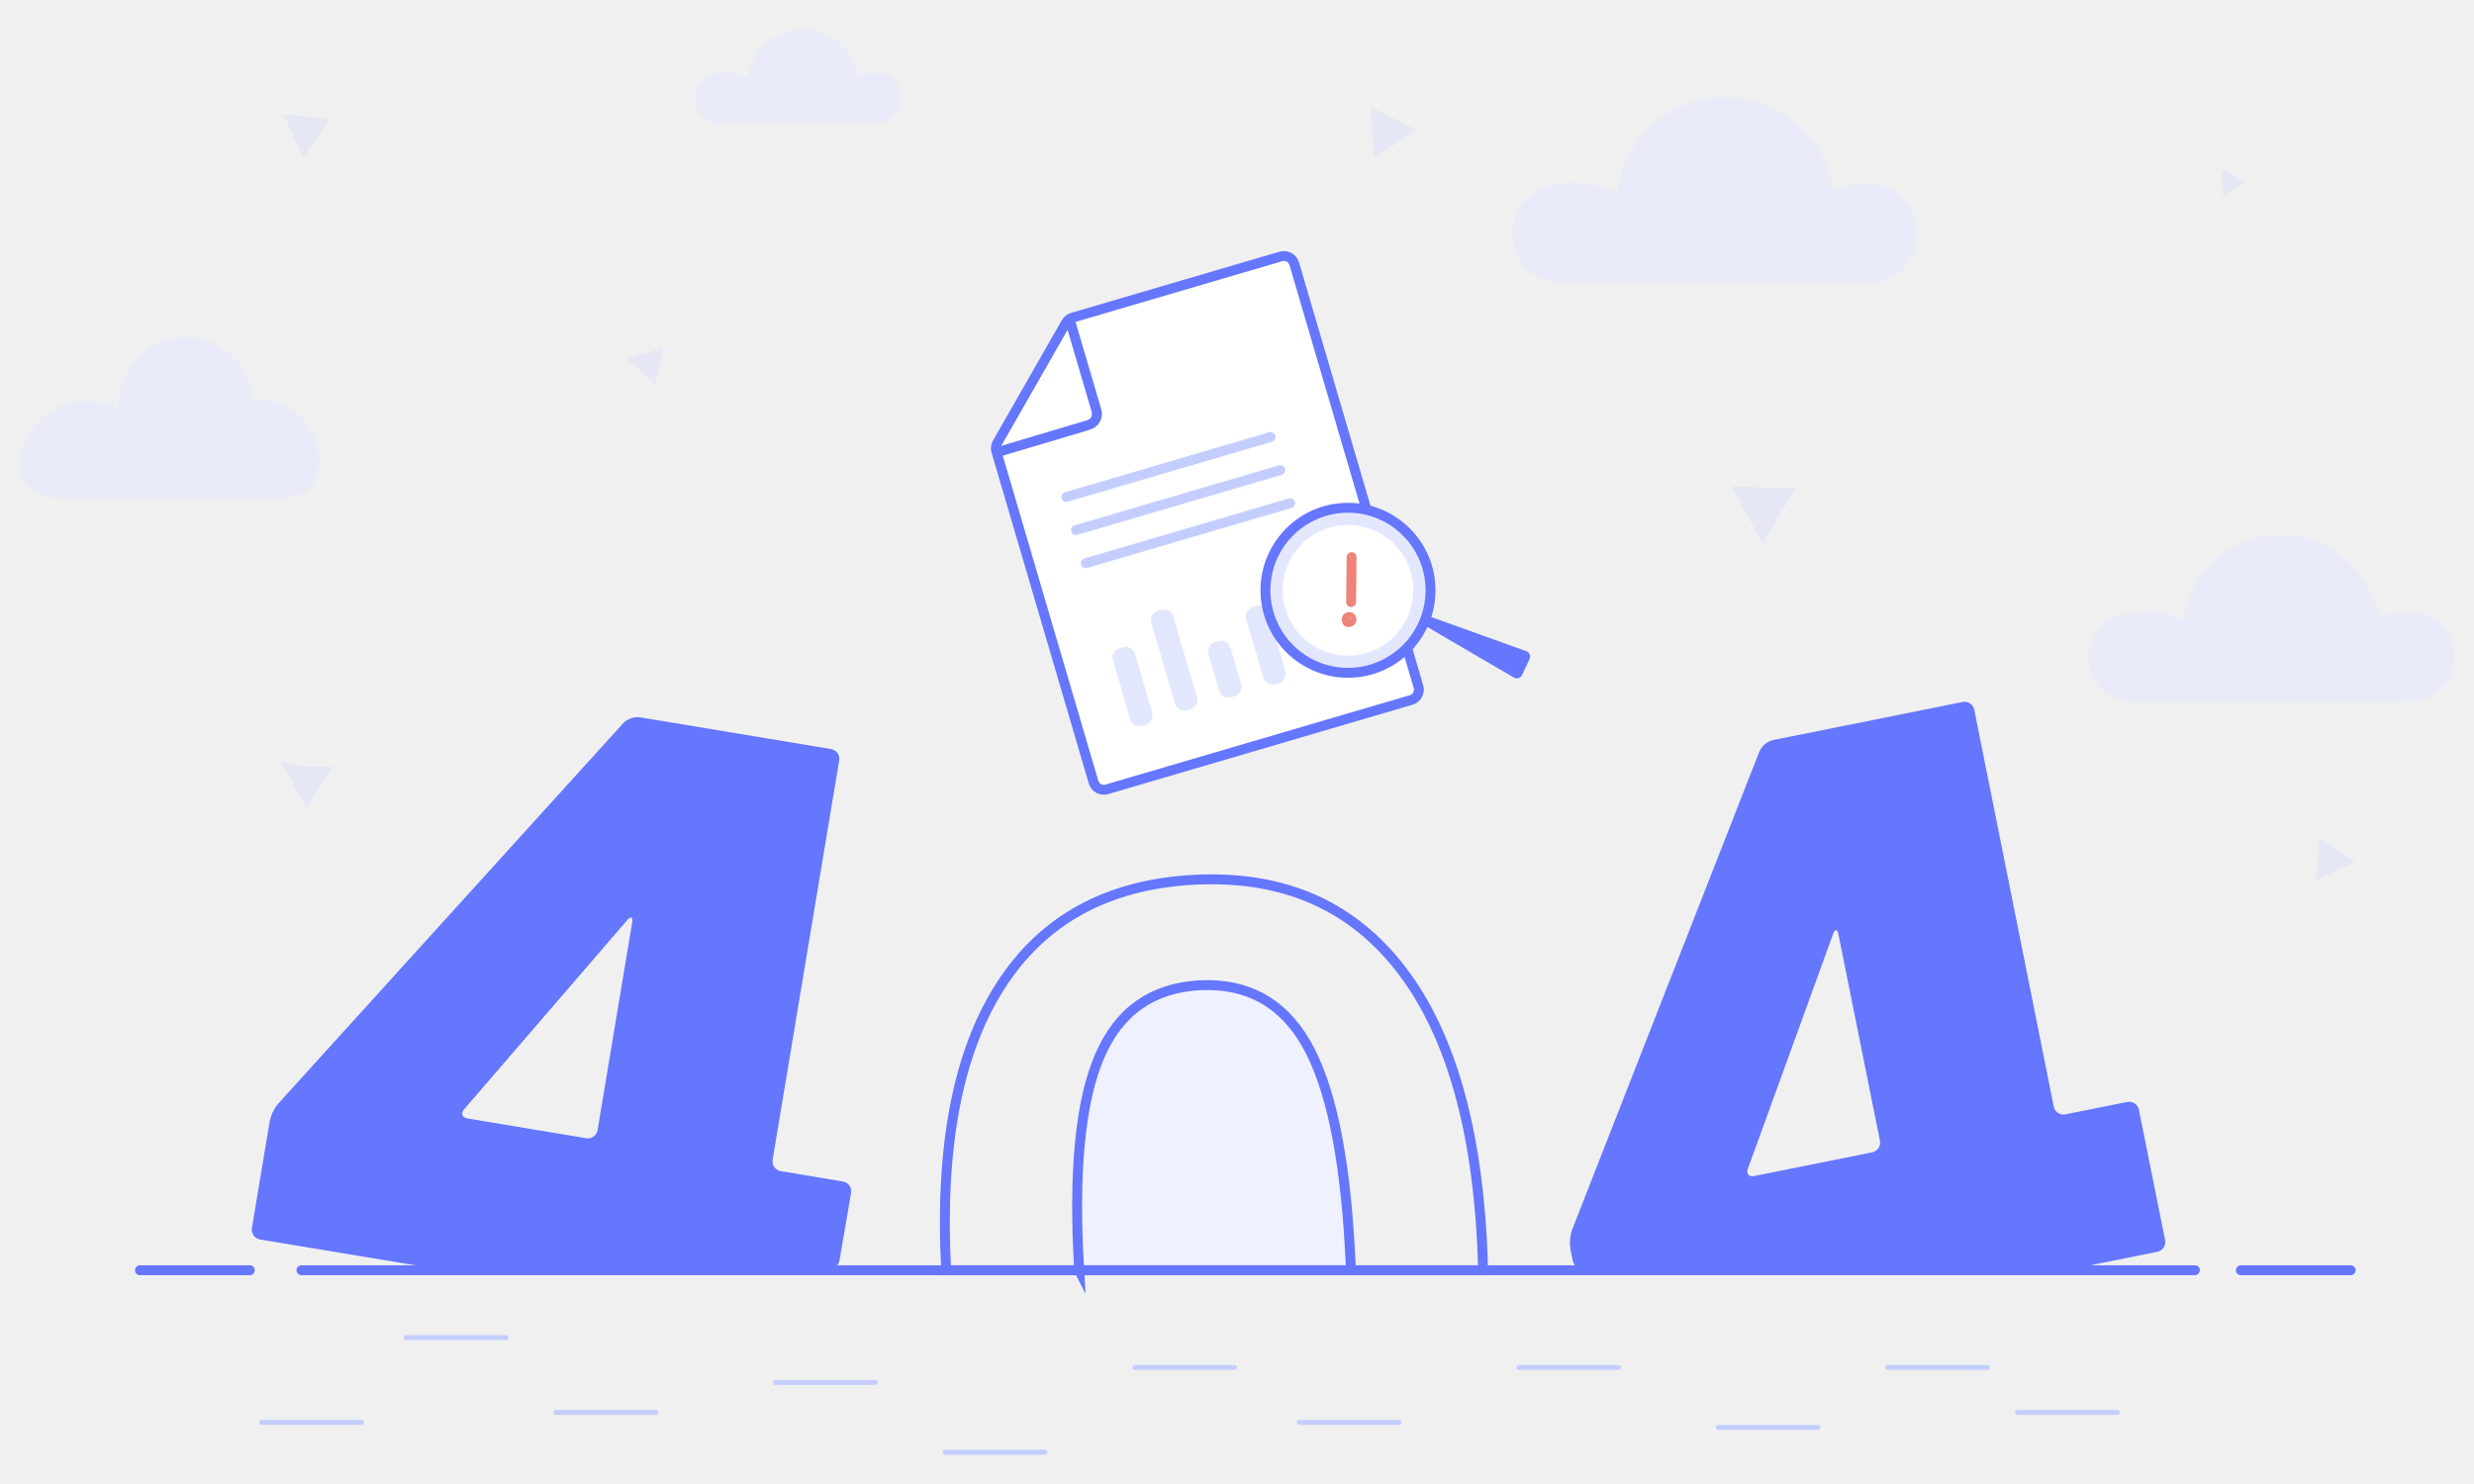
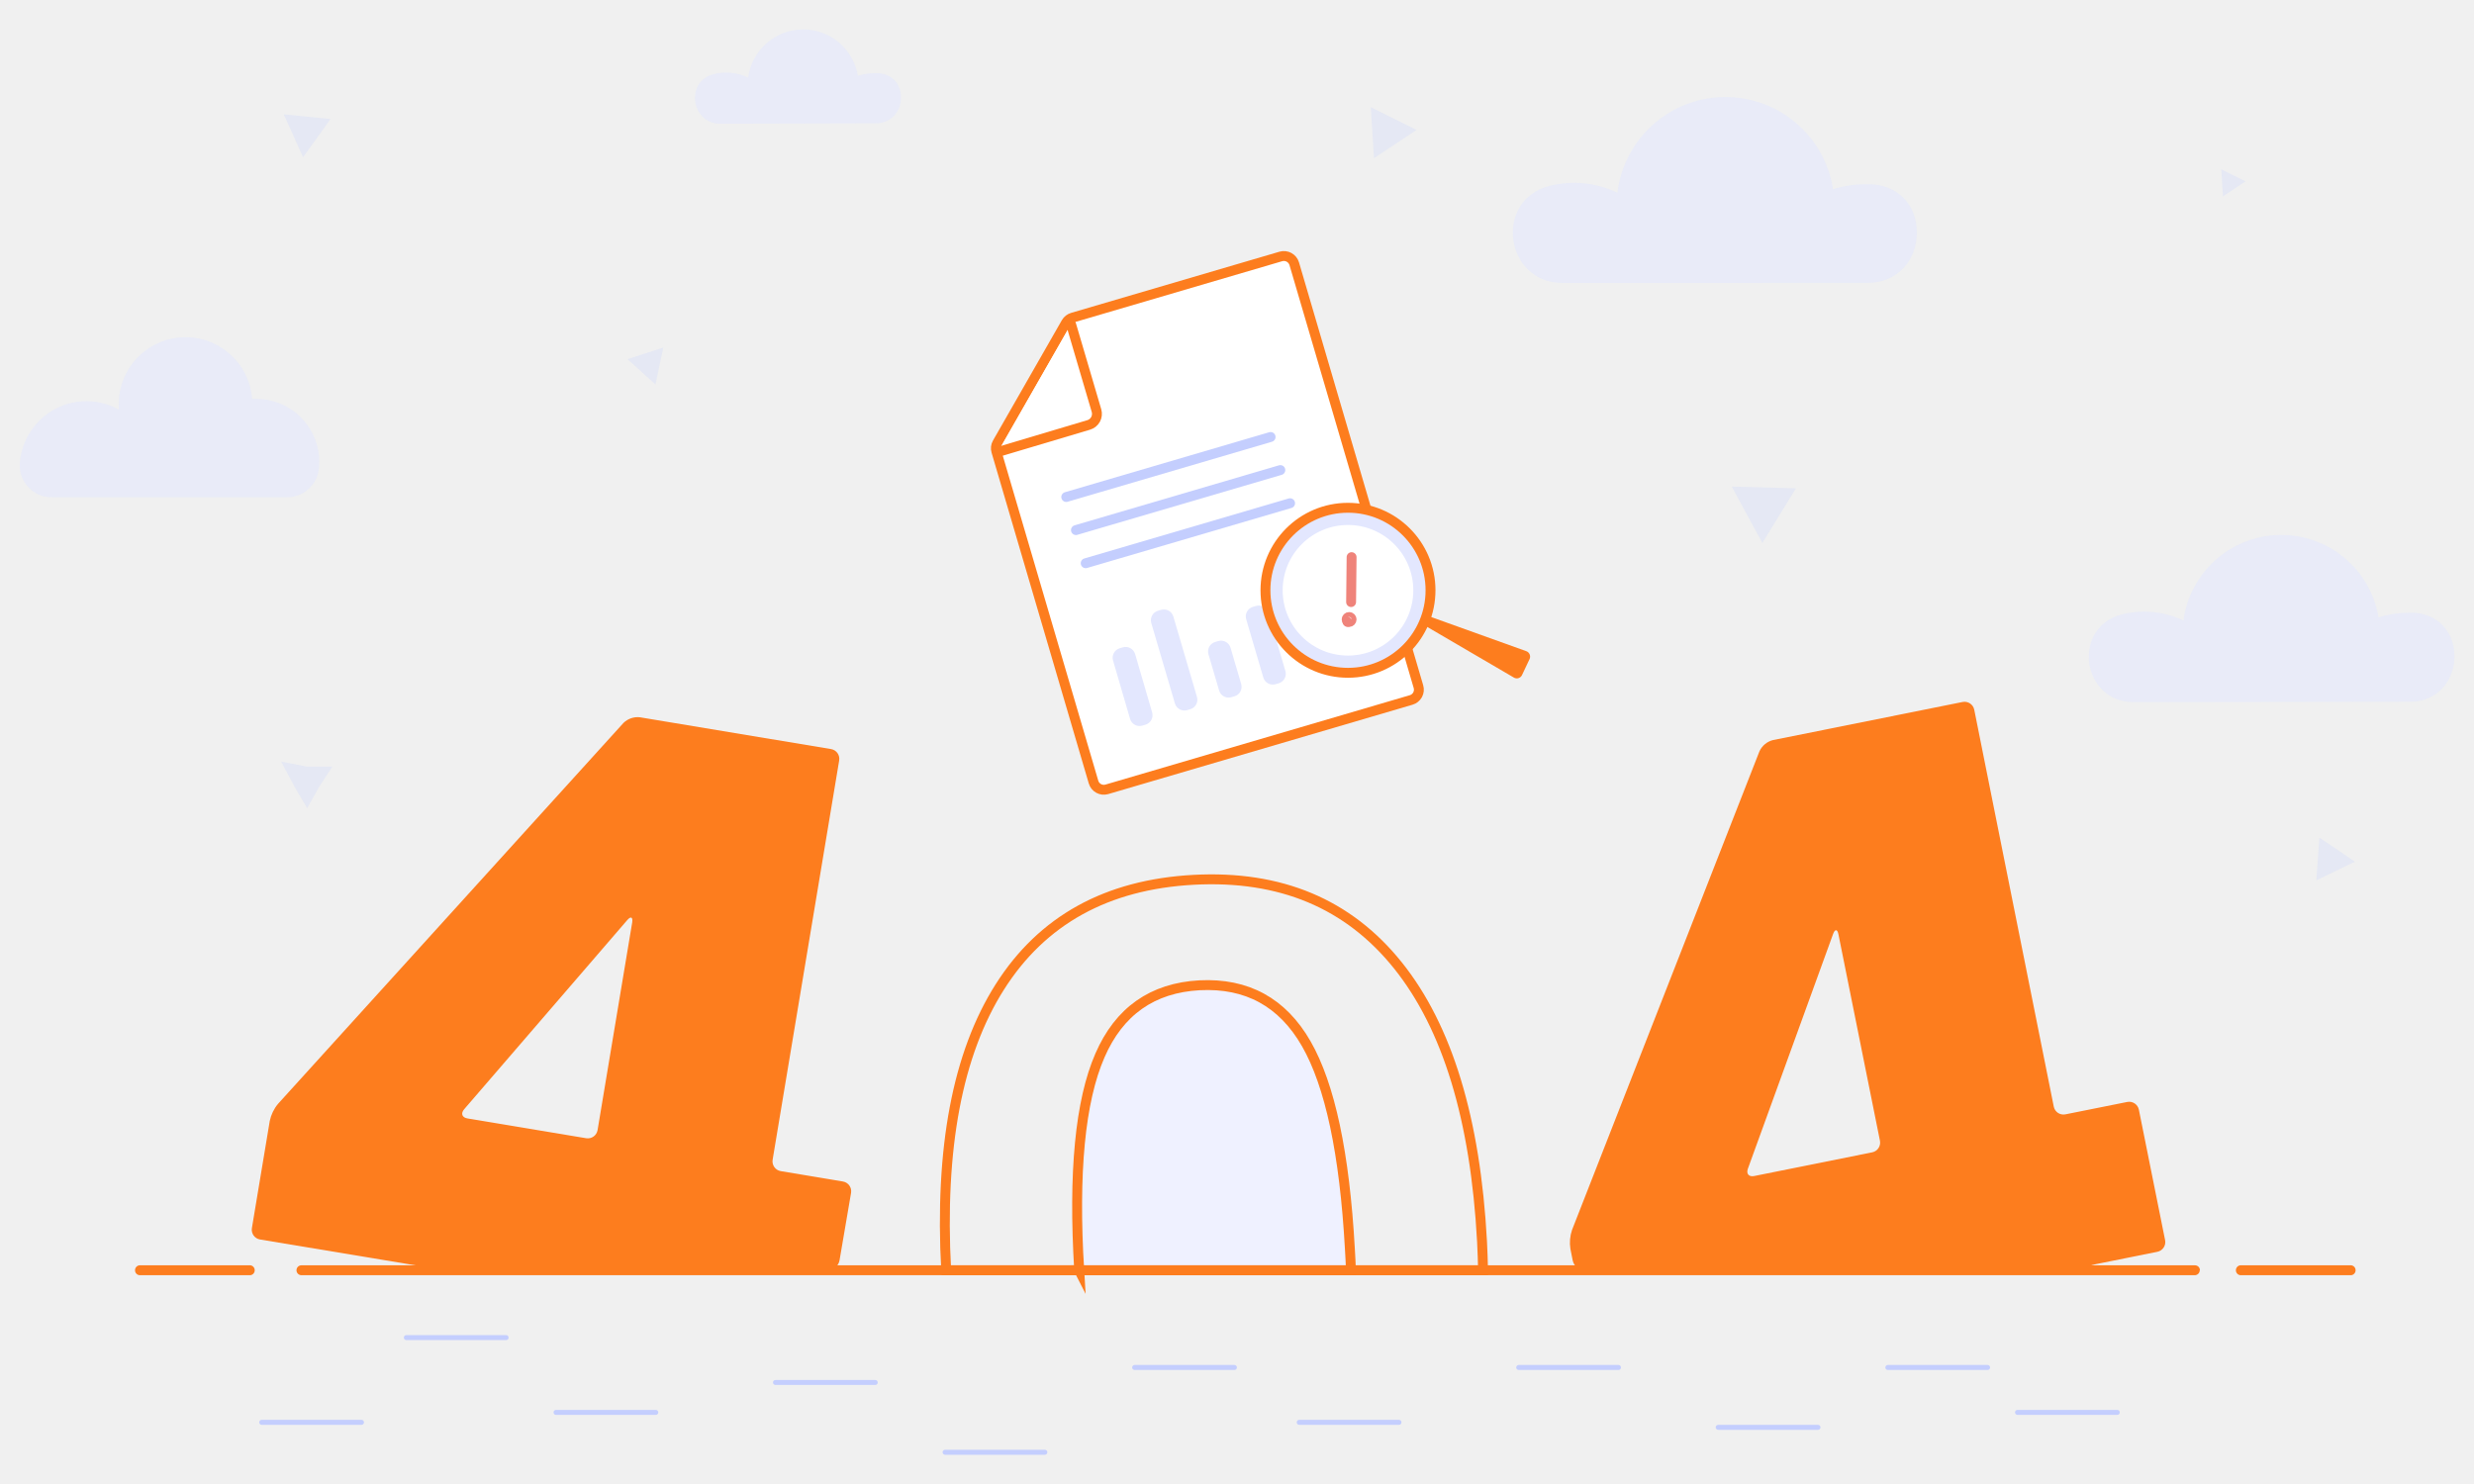
<svg xmlns="http://www.w3.org/2000/svg" viewBox="0 0 500 300">
-   <path d="M299.73,256.79q-.06-2.87-.21-5.83-2-37.08-17-55.8t-41.29-17.3q-26.34,1.42-39.17,21.66t-10.84,57.27Z" fill="none" stroke="#6576ff" stroke-miterlimit="10" stroke-width="2" />
+   <path d="M299.73,256.79q-.06-2.87-.21-5.83-2-37.08-17-55.8t-41.29-17.3q-26.34,1.42-39.17,21.66t-10.84,57.27Z" fill="none" stroke="#fd7d1e" stroke-miterlimit="10" stroke-width="2" />
  <path d="M218.09,256.79H273c0-1.43-.11-2.89-.19-4.38Q271.2,223.55,264,211t-21.56-11.82q-14.32.78-20.14,14.19-6,13.74-4.19,43.46Z" fill="#eff1ff" />
-   <path d="M218.09,256.79H273c0-1.43-.11-2.89-.19-4.38Q271.2,223.55,264,211t-21.56-11.82q-14.32.78-20.14,14.19-6,13.74-4.19,43.46Z" fill="none" stroke="#6576ff" stroke-miterlimit="10" stroke-width="2" />
-   <path d="M444.57,256.79a1,1,0,0,1-1,1H60.87a1,1,0,0,1-.95-1h0a1,1,0,0,1,.95-1H443.61a1,1,0,0,1,1,1Z" fill="#6576ff" />
+   <path d="M218.09,256.79H273c0-1.43-.11-2.89-.19-4.38Q271.2,223.55,264,211t-21.56-11.82q-14.32.78-20.14,14.19-6,13.74-4.19,43.46Z" fill="none" stroke="#fd7d1e" stroke-miterlimit="10" stroke-width="2" />
+   <path d="M444.57,256.79a1,1,0,0,1-1,1H60.87a1,1,0,0,1-.95-1h0a1,1,0,0,1,.95-1H443.61a1,1,0,0,1,1,1Z" fill="#fd7d1e" />
  <path d="M57.94,100.53a6.46,6.46,0,0,0,6.46-5.44,12.54,12.54,0,0,0,.12-1.75,12.71,12.71,0,0,0-12.71-12.7c-.28,0-.57,0-.85,0A13.5,13.5,0,0,0,24,81.81c0,.33,0,.66,0,1a13.36,13.36,0,0,0-7.2-1.7A13.55,13.55,0,0,0,4,93.61s0,.1,0,.16a6.43,6.43,0,0,0,6.45,6.76Z" fill="#e1e6ff" opacity="0.5" style="isolation:isolate" />
  <path d="M487,141.87c11.54,0,12.3-17.38.78-18-.38,0-.75,0-1.13,0a19.38,19.38,0,0,0-5.94.93,19.94,19.94,0,0,0-39.43.63,18.38,18.38,0,0,0-7.94-1.79,18.06,18.06,0,0,0-4.44.54c-10.27,2.55-8.27,17.77,2.31,17.77Z" fill="#e1e6ff" opacity="0.5" style="isolation:isolate" />
  <path d="M377.41,57.19c12.76,0,13.59-19.21.86-19.94-.41,0-.83,0-1.25,0a21.5,21.5,0,0,0-6.56,1,22,22,0,0,0-43.58.7,20.32,20.32,0,0,0-13.67-1.39c-11.35,2.81-9.15,19.64,2.55,19.64Z" fill="#e1e6ff" opacity="0.5" style="isolation:isolate" />
  <g opacity="0.5">
    <polygon points="66.81 24.06 64.03 27.93 61.25 31.79 59.3 27.45 57.34 23.11 62.08 23.59 66.81 24.06" fill="#dae0f7" />
    <polygon points="362.97 98.71 359.57 104.24 356.18 109.77 353.08 104.07 349.99 98.36 356.48 98.53 362.97 98.71" fill="#dae0f7" />
    <polygon points="468.75 169.32 472.35 171.75 475.94 174.19 472.03 176.08 468.13 177.97 468.44 173.65 468.75 169.32" fill="#dae0f7" />
    <polygon points="126.81 72.6 130.44 71.43 134.07 70.26 133.27 73.99 132.47 77.72 129.64 75.16 126.81 72.6" fill="#dae0f7" />
    <polygon points="56.82 153.96 61.99 154.97 67.17 154.97 64.62 158.88 62.07 163.38 59.45 158.92 56.82 153.96" fill="#dae0f7" />
    <polygon points="277.04 21.66 281.67 23.97 286.3 26.27 281.99 29.13 277.68 31.99 277.36 26.82 277.04 21.66" fill="#dae0f7" />
    <polygon points="448.92 34.22 451.37 35.44 453.83 36.66 451.54 38.18 449.26 39.7 449.09 36.96 448.92 34.22" fill="#dae0f7" />
  </g>
  <path d="M223.69,159.57,285.2,141.5a2.16,2.16,0,0,0,1.47-2.69l-25.1-85.49a2.19,2.19,0,0,0-2.7-1.48L216.76,64.21a2.19,2.19,0,0,0-1.28,1L201.56,89.54a2.13,2.13,0,0,0-.2,1.69L221,158.09A2.17,2.17,0,0,0,223.69,159.57Z" fill="#fff" />
-   <path d="M223.69,159.57,285.2,141.5a2.16,2.16,0,0,0,1.47-2.69l-25.1-85.49a2.19,2.19,0,0,0-2.7-1.48L216.76,64.21a2.19,2.19,0,0,0-1.28,1L201.56,89.54a2.13,2.13,0,0,0-.2,1.69L221,158.09A2.17,2.17,0,0,0,223.69,159.57Z" fill="none" stroke="#6576ff" stroke-linecap="round" stroke-linejoin="round" stroke-width="2" />
-   <path d="M216.46,65.54,221.6,83A2.33,2.33,0,0,1,220,85.91l-18.28,5.45" fill="#fff" stroke="#6576ff" stroke-linecap="round" stroke-linejoin="round" stroke-width="2" />
+   <path d="M223.69,159.57,285.2,141.5a2.16,2.16,0,0,0,1.47-2.69l-25.1-85.49a2.19,2.19,0,0,0-2.7-1.48L216.76,64.21a2.19,2.19,0,0,0-1.28,1L201.56,89.54a2.13,2.13,0,0,0-.2,1.69L221,158.09A2.17,2.17,0,0,0,223.69,159.57Z" fill="none" stroke="#fd7d1e" stroke-linecap="round" stroke-linejoin="round" stroke-width="2" />
+   <path d="M216.46,65.54,221.6,83A2.33,2.33,0,0,1,220,85.91l-18.28,5.45" fill="#fff" stroke="#fd7d1e" stroke-linecap="round" stroke-linejoin="round" stroke-width="2" />
  <rect x="226.7" y="130.16" width="4.65" height="16.29" rx="2" ry="2" transform="matrix(0.96, -0.28, 0.28, 0.96, -29.69, 70.13)" fill="#e3e7fe" />
  <rect x="245.21" y="129.47" width="4.65" height="11.64" rx="2" ry="2" transform="translate(-28.09 75.23) rotate(-16.37)" fill="#e3e7fe" />
  <rect x="253.49" y="122.29" width="4.65" height="16.29" rx="2" ry="2" transform="translate(-26.39 77.36) rotate(-16.37)" fill="#e3e7fe" />
  <rect x="234.97" y="122.97" width="4.65" height="20.94" rx="2" ry="2" transform="translate(-27.99 72.27) rotate(-16.37)" fill="#e3e7fe" />
  <line x1="215.49" y1="100.47" x2="256.79" y2="88.34" fill="none" stroke="#c4cefe" stroke-linecap="round" stroke-linejoin="round" stroke-width="2" />
  <line x1="217.45" y1="107.16" x2="258.76" y2="95.03" fill="none" stroke="#c4cefe" stroke-linecap="round" stroke-linejoin="round" stroke-width="2" />
  <line x1="219.42" y1="113.86" x2="260.73" y2="101.73" fill="none" stroke="#c4cefe" stroke-linecap="round" stroke-linejoin="round" stroke-width="2" />
-   <path d="M307.59,136.49l1.54-3.26a1.17,1.17,0,0,0-.66-1.59l-20.59-7.39-.9,1.63L306,137A1.16,1.16,0,0,0,307.59,136.49Z" fill="#6576ff" />
+   <path d="M307.59,136.49l1.54-3.26a1.17,1.17,0,0,0-.66-1.59l-20.59-7.39-.9,1.63L306,137A1.16,1.16,0,0,0,307.59,136.49Z" fill="#fd7d1e" />
  <circle cx="272.43" cy="119.33" r="16.68" fill="#e3e7fe" />
  <circle cx="272.43" cy="119.33" r="13.2" fill="#fff" />
-   <circle cx="272.43" cy="119.33" r="16.68" fill="none" stroke="#6576ff" stroke-linecap="round" stroke-linejoin="round" stroke-width="2" />
+   <circle cx="272.43" cy="119.33" r="16.68" fill="none" stroke="#fd7d1e" stroke-linecap="round" stroke-linejoin="round" stroke-width="2" />
  <line x1="273.16" y1="112.63" x2="273.06" y2="121.71" fill="none" stroke="#ef837a" stroke-linecap="round" stroke-linejoin="round" stroke-width="2" />
  <line x1="272.35" y1="125.73" x2="272.35" y2="125.73" fill="none" stroke="#ef837a" stroke-linecap="round" stroke-linejoin="round" stroke-width="2" />
  <circle cx="272.66" cy="125.23" r="0.5" fill="none" stroke="#ef837a" stroke-linecap="round" stroke-linejoin="round" stroke-width="2" />
-   <path d="M419.72,256.79c1.1,0,2-.19,1.92-.41s.8-.59,1.87-.81L436,253.06a2,2,0,0,0,1.57-2.36l-5.3-26.37a2,2,0,0,0-2.36-1.56l-12.48,2.5a2,2,0,0,1-2.36-1.56L399,143.48a2,2,0,0,0-2.35-1.57l-38.37,7.71a4.13,4.13,0,0,0-2.69,2.26l-37.88,96.76a8,8,0,0,0-.33,3.82l.47,2.37a2.56,2.56,0,0,0,2.4,2Zm-49.24-68c.37-1,.86-1,1.07.08l8.39,41.73a2,2,0,0,1-1.57,2.35l-23.84,4.79c-1.08.22-1.66-.45-1.28-1.48Z" fill="#6576ff" />
-   <path d="M167.34,256.79a2.45,2.45,0,0,0,2.33-2L172,241.15a2,2,0,0,0-1.64-2.3l-12.57-2.1a2,2,0,0,1-1.64-2.3l13.45-80.72a2,2,0,0,0-1.64-2.3L129.31,145a4.11,4.11,0,0,0-3.31,1.15l-69.81,77a7.94,7.94,0,0,0-1.67,3.45l-3.61,21.66a2,2,0,0,0,1.64,2.31L88,256.46a29.25,29.25,0,0,0,4,.33ZM126.77,186c.72-.83,1.16-.63,1,.46l-7,42a2,2,0,0,1-2.3,1.64l-24-4c-1.09-.19-1.39-1-.67-1.85Z" fill="#6576ff" />
+   <path d="M419.72,256.79c1.1,0,2-.19,1.92-.41s.8-.59,1.87-.81L436,253.06a2,2,0,0,0,1.57-2.36l-5.3-26.37a2,2,0,0,0-2.36-1.56l-12.48,2.5a2,2,0,0,1-2.36-1.56L399,143.48a2,2,0,0,0-2.35-1.57l-38.37,7.71a4.13,4.13,0,0,0-2.69,2.26l-37.88,96.76a8,8,0,0,0-.33,3.82l.47,2.37a2.56,2.56,0,0,0,2.4,2Zm-49.24-68c.37-1,.86-1,1.07.08l8.39,41.73a2,2,0,0,1-1.57,2.35l-23.84,4.79c-1.08.22-1.66-.45-1.28-1.48Z" fill="#fd7d1e" />
+   <path d="M167.34,256.79a2.45,2.45,0,0,0,2.33-2L172,241.15a2,2,0,0,0-1.64-2.3l-12.57-2.1a2,2,0,0,1-1.64-2.3l13.45-80.72a2,2,0,0,0-1.64-2.3L129.31,145a4.11,4.11,0,0,0-3.31,1.15l-69.81,77a7.94,7.94,0,0,0-1.67,3.45l-3.61,21.66a2,2,0,0,0,1.64,2.31L88,256.46a29.25,29.25,0,0,0,4,.33ZM126.77,186c.72-.83,1.16-.63,1,.46l-7,42a2,2,0,0,1-2.3,1.64l-24-4c-1.09-.19-1.39-1-.67-1.85Z" fill="#fd7d1e" />
  <rect x="52.39" y="287.03" width="21.17" height="1.01" rx="0.5" ry="0.5" fill="#c4cefe" />
  <rect x="111.87" y="285.02" width="21.17" height="1.01" rx="0.5" ry="0.5" fill="#c4cefe" />
  <rect x="156.22" y="278.97" width="21.17" height="1.01" rx="0.5" ry="0.5" fill="#c4cefe" />
  <rect x="190.5" y="293.08" width="21.17" height="1.01" rx="0.5" ry="0.5" fill="#c4cefe" />
  <rect x="262.07" y="287.03" width="21.17" height="1.01" rx="0.5" ry="0.5" fill="#c4cefe" />
  <rect x="346.75" y="288.04" width="21.17" height="1.01" rx="0.5" ry="0.5" fill="#c4cefe" />
  <rect x="81.62" y="269.9" width="21.17" height="1.01" rx="0.5" ry="0.5" fill="#c4cefe" />
  <rect x="228.81" y="275.94" width="21.17" height="1.01" rx="0.5" ry="0.5" fill="#c4cefe" />
  <rect x="381.03" y="275.94" width="21.17" height="1.01" rx="0.5" ry="0.5" fill="#c4cefe" />
  <rect x="306.43" y="275.94" width="21.17" height="1.01" rx="0.5" ry="0.5" fill="#c4cefe" />
  <rect x="407.24" y="285.02" width="21.17" height="1.01" rx="0.5" ry="0.5" fill="#c4cefe" />
-   <path d="M51.48,256.79a1,1,0,0,1-.88,1H28.18a1,1,0,0,1-.89-1h0a1,1,0,0,1,.89-1H50.6a1,1,0,0,1,.88,1Z" fill="#6576ff" />
-   <path d="M476.07,256.79a1,1,0,0,1-.89,1H452.77a1,1,0,0,1-.89-1h0a1,1,0,0,1,.89-1h22.41a1,1,0,0,1,.89,1Z" fill="#6576ff" />
+   <path d="M51.48,256.79a1,1,0,0,1-.88,1H28.18a1,1,0,0,1-.89-1h0a1,1,0,0,1,.89-1H50.6a1,1,0,0,1,.88,1Z" fill="#fd7d1e" />
+   <path d="M476.07,256.79a1,1,0,0,1-.89,1H452.77a1,1,0,0,1-.89-1h0a1,1,0,0,1,.89-1h22.41a1,1,0,0,1,.89,1Z" fill="#fd7d1e" />
  <path d="M177,24.93c6.38,0,7-9.61.61-10.13-.29,0-.59,0-.89,0a10.81,10.81,0,0,0-3.34.52,11.21,11.21,0,0,0-22.17.35,10.37,10.37,0,0,0-4.45-1,10.21,10.21,0,0,0-2.61.34c-5.69,1.48-4.48,10,1.41,10Z" fill="#e1e6ff" opacity="0.5" style="isolation:isolate" />
</svg>
